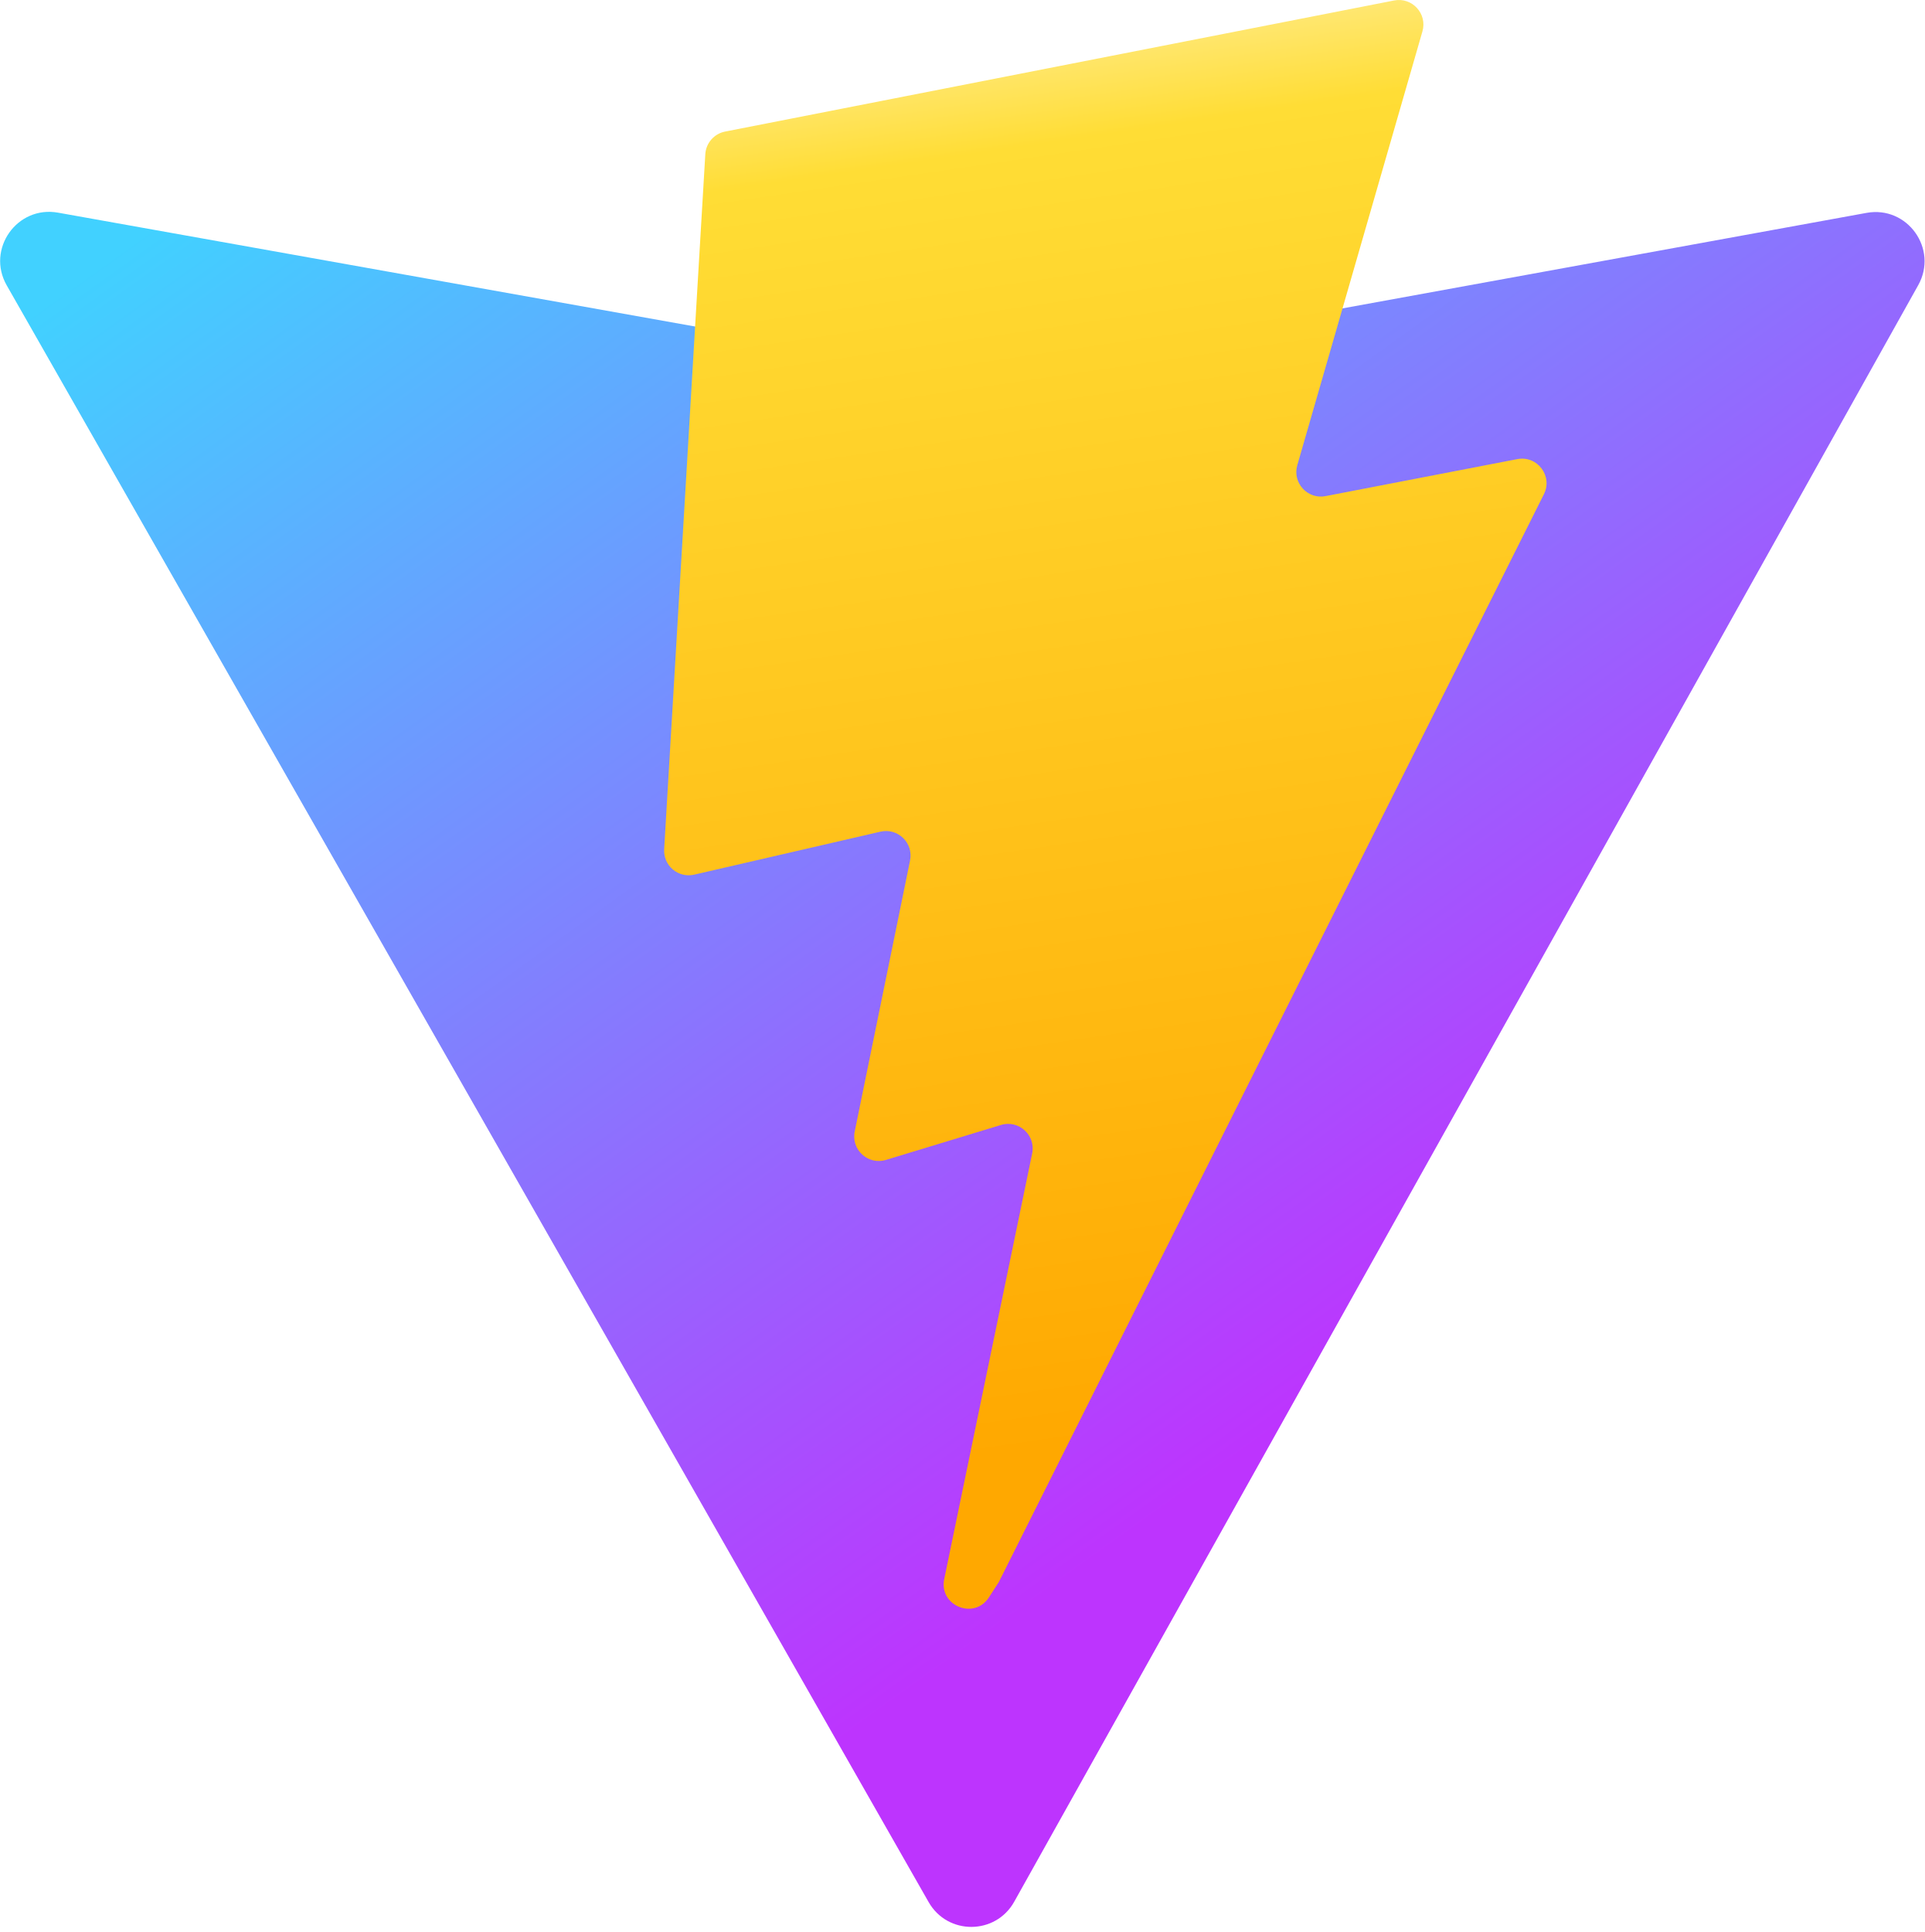
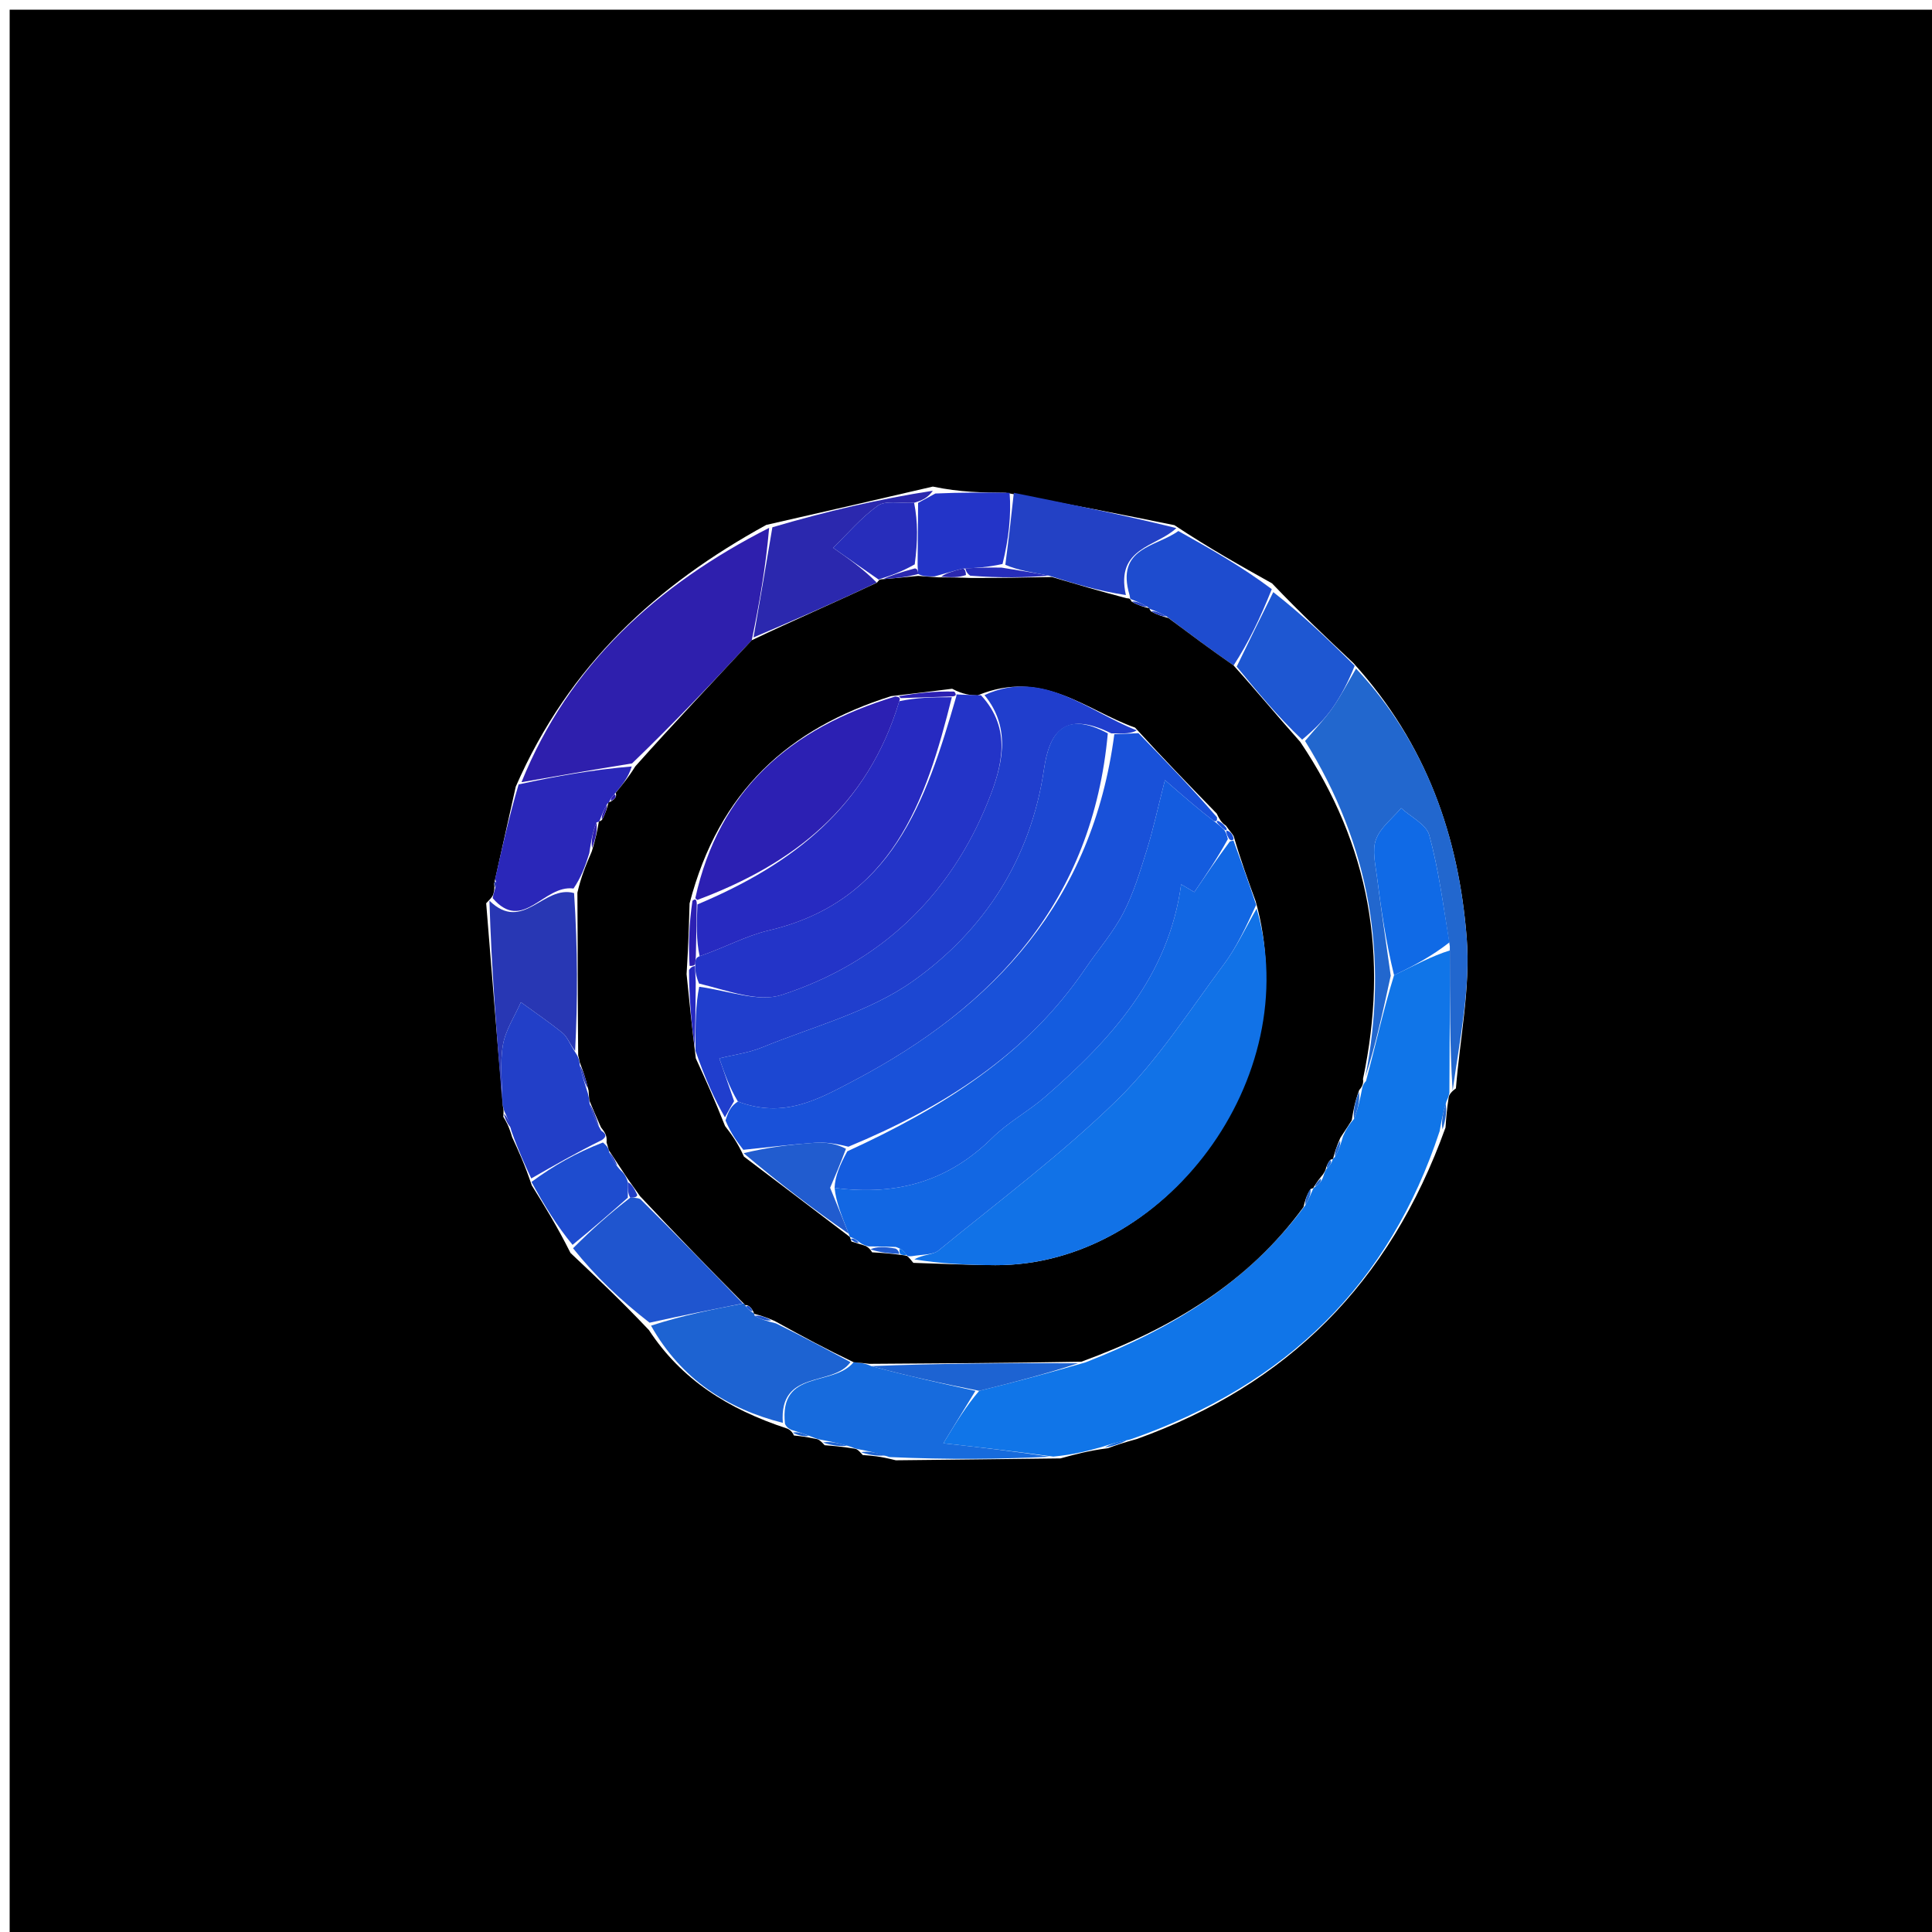
- <svg xmlns="http://www.w3.org/2000/svg" aria-hidden="true" role="img" class="iconify iconify--logos" width="31.88" height="32" preserveAspectRatio="xMidYMid meet" viewBox="0 0 256 257">
-   <defs>
-     <linearGradient id="IconifyId1813088fe1fbc01fb466" x1="-.828%" x2="57.636%" y1="7.652%" y2="78.411%">
-       <stop offset="0%" stop-color="#41D1FF" />
-       <stop offset="100%" stop-color="#BD34FE" />
-     </linearGradient>
-     <linearGradient id="IconifyId1813088fe1fbc01fb467" x1="43.376%" x2="50.316%" y1="2.242%" y2="89.03%">
-       <stop offset="0%" stop-color="#FFEA83" />
-       <stop offset="8.333%" stop-color="#FFDD35" />
-       <stop offset="100%" stop-color="#FFA800" />
-     </linearGradient>
-   </defs>
-   <path fill="url(#IconifyId1813088fe1fbc01fb466)" d="M255.153 37.938L134.897 252.976c-2.483 4.44-8.862 4.466-11.382.048L.875 37.958c-2.746-4.814 1.371-10.646 6.827-9.67l120.385 21.517a6.537 6.537 0 0 0 2.322-.004l117.867-21.483c5.438-.991 9.574 4.796 6.877 9.62Z" />
-   <path fill="url(#IconifyId1813088fe1fbc01fb467)" d="M185.432.063L96.44 17.501a3.268 3.268 0 0 0-2.634 3.014l-5.474 92.456a3.268 3.268 0 0 0 3.997 3.378l24.777-5.718c2.318-.535 4.413 1.507 3.936 3.838l-7.361 36.047c-.495 2.426 1.782 4.5 4.151 3.78l15.304-4.649c2.372-.72 4.652 1.36 4.15 3.788l-11.698 56.621c-.732 3.542 3.979 5.473 5.943 2.437l1.313-2.028l72.516-144.72c1.215-2.423-.88-5.186-3.54-4.672l-25.505 4.922c-2.396.462-4.435-1.77-3.759-4.114l16.646-57.705c.677-2.35-1.37-4.583-3.769-4.113Z" />
+ <svg xmlns="http://www.w3.org/2000/svg" version="1.1" id="Layer_1" x="0px" y="0px" width="100%" viewBox="0 0 200 200" enable-background="new 0 0 200 200" xml:space="preserve">
+   <path fill="#000000" opacity="1" stroke="none" d=" M133,201   C88.667,201 44.833,201 1,201   C1,134.333 1,67.667 1,1   C67.667,1 134.333,1 201,1   C201,67.667 201,134.333 201,201   C178.5,201 156,201 133,201  M96.567,50.371   C91.043,51.654 85.519,52.937 79.323,54.339   C68.05,60.528 58.927,68.763 53.391,81.435   C52.676,84.632 51.961,87.829 51.15,91.496   C51.15,91.496 51.244,91.965 51.092,92.462   C51.062,92.633 51.032,92.804 50.33,93.505   C50.879,100.351 51.429,107.197 52.062,114.54   C52.109,114.701 52.157,114.862 52.101,115.608   C52.387,116.079 52.674,116.55 53.018,117.724   C53.677,119.148 54.336,120.572 55.047,122.707   C56.35,124.804 57.654,126.902 59.058,129.706   C61.666,132.163 64.273,134.62 67.179,137.69   C70.521,142.787 75.323,145.857 81.477,147.881   C81.477,147.881 81.948,148.028 82.186,148.602   C82.778,148.663 83.369,148.723 84.48,148.957   C84.66,148.988 84.84,149.018 85.364,149.609   C86.227,149.676 87.091,149.742 88.452,149.961   C88.623,149.988 88.794,150.016 89.311,150.627   C90.195,150.686 91.079,150.744 92.736,151.168   C98.161,151.11 103.585,151.053 109.776,150.973   C111.203,150.579 112.63,150.184 114.7,149.915   C115.45,149.641 116.2,149.367 117.699,148.962   C133.241,143.354 143.835,132.882 149.638,116.727   C149.704,115.798 149.771,114.869 149.974,113.545   C149.974,113.545 150.041,113.132 150.715,112.672   C151.135,107.464 152.238,102.201 151.83,97.058   C151.005,86.677 147.722,77.042 140.095,68.631   C137.393,66.088 134.691,63.544 131.681,60.39   C128.447,58.583 125.214,56.776 121.575,54.365   C116.034,53.249 110.492,52.133 104.08,51.008   C101.747,50.988 99.413,50.968 96.567,50.371  z" />
+   <path fill="#1075E8" opacity="1" stroke="none" d=" M114.057,149.79   C112.63,150.184 111.203,150.579 109.039,150.787   C104.846,150.214 101.39,149.827 97.656,149.408   C99.016,147.185 99.996,145.584 101.365,143.979   C105.182,143.047 108.61,142.119 112.369,141.033   C121.479,137.473 129.27,132.694 135.139,124.748   C135.543,124.018 135.747,123.49 135.973,122.976   C135.994,122.99 135.955,122.968 136.167,122.842   C136.643,122.507 136.836,122.245 137.012,121.713   C137.067,121.495 137.225,121.075 137.389,120.926   C137.759,120.554 137.896,120.296 137.963,119.984   C137.961,119.966 137.997,119.964 138.2,119.756   C138.601,119.007 138.798,118.466 139.027,117.635   C139.349,116.887 139.642,116.43 140.16,115.838   C140.588,114.75 140.789,113.796 141.012,112.662   C141.034,112.481 141.161,112.14 141.403,111.92   C142.42,108.134 143.194,104.568 144.313,100.953   C146.454,99.93 148.248,98.956 150.085,98.388   C150.098,103.572 150.069,108.352 150.041,113.132   C150.041,113.132 149.974,113.545 149.731,114.027   C149.335,115.373 149.183,116.237 149.031,117.1   C143.835,132.882 133.241,143.354 117.021,149.008   C115.581,149.299 114.819,149.544 114.057,149.79  z" />
+   <path fill="#2E1FAD" opacity="1" stroke="none" d=" M53.983,80.973   C58.927,68.763 68.05,60.528 79.621,54.643   C79.28,58.628 78.64,62.308 77.824,66.276   C73.698,70.715 69.749,74.867 65.43,79.028   C61.367,79.683 57.675,80.328 53.983,80.973  z" />
+   <path fill="#2267CE" opacity="1" stroke="none" d=" M143.968,101.002   C143.194,104.568 142.42,108.134 141.338,111.482   C143.783,98.964 141.808,87.509 135.098,76.705   C136.193,75.405 137.173,74.391 137.967,73.248   C138.859,71.964 139.582,70.563 140.378,69.213   C147.722,77.042 151.005,86.677 151.83,97.058   C152.238,102.201 151.135,107.464 150.378,112.902   C150.069,108.352 150.098,103.572 150.084,97.962   C149.383,93.563 148.914,89.942 147.957,86.455   C147.651,85.338 146.052,84.577 145.045,83.653   C144.144,84.721 142.897,85.662 142.443,86.895   C142.027,88.024 142.382,89.48 142.545,90.773   C142.977,94.188 143.488,97.593 143.968,101.002  z" />
+   <path fill="#176BDD" opacity="1" stroke="none" d=" M100.975,143.983   C99.996,145.584 99.016,147.185 97.656,149.408   C101.39,149.827 104.846,150.214 108.656,150.798   C103.585,151.053 98.161,151.11 92.074,150.835   C90.596,150.349 89.781,150.196 88.965,150.044   C88.794,150.016 88.623,149.988 87.937,149.728   C86.621,149.346 85.821,149.198 85.02,149.049   C84.84,149.018 84.66,148.988 83.99,148.727   C82.983,148.34 82.466,148.184 81.948,148.028   C81.948,148.028 81.477,147.881 81.262,147.401   C80.625,141.696 86.232,143.596 88.367,141.018   C89.13,141.081 89.564,141.132 90.201,141.42   C93.927,142.431 97.451,143.207 100.975,143.983  z" />
+   <path fill="#1D63D2" opacity="1" stroke="none" d=" M88.038,141.005   C86.232,143.596 80.625,141.696 81.039,147.294   C75.323,145.857 70.521,142.787 67.393,137.231   C70.704,136.159 73.801,135.545 76.985,134.931   C77.073,134.93 77.1,135.101 77.228,135.257   C77.54,135.612 77.747,135.784 78.016,135.927   C78.057,135.925 78.063,136.006 78.123,136.209   C78.777,136.585 79.371,136.759 80.323,136.996   C83.133,138.375 85.586,139.69 88.038,141.005  z" />
+   <path fill="#2A27B9" opacity="1" stroke="none" d=" M53.687,81.204   C57.675,80.328 61.367,79.683 65.397,79.343   C65.068,80.457 64.402,81.267 63.604,82.211   C63.304,82.534 63.168,82.744 63.069,83.017   C63.075,83.059 62.991,83.07 62.818,83.278   C62.446,83.986 62.247,84.486 62.053,85.018   C62.057,85.049 61.994,85.05 61.749,85.142   C61.346,86.149 61.187,87.063 61.003,88.334   C60.556,89.772 60.135,90.852 59.371,91.98   C56.26,91.56 54.144,96.623 51.002,92.975   C51.032,92.804 51.062,92.633 51.22,92.101   C51.411,91.49 51.377,91.252 51.245,91.027   C51.961,87.829 52.676,84.632 53.687,81.204  z" />
+   <path fill="#1F55CF" opacity="1" stroke="none" d=" M76.897,134.931   C73.801,135.545 70.704,136.159 67.244,136.925   C64.273,134.62 61.666,132.163 59.321,129.22   C61.387,127.151 63.19,125.567 65.241,123.986   C65.489,123.99 65.983,123.974 66.286,124.13   C70.025,127.834 73.461,131.383 76.897,134.931  z" />
+   <path fill="#2837B4" opacity="1" stroke="none" d=" M50.666,93.24   C54.144,96.623 56.26,91.56 59.428,92.452   C59.813,98.264 59.797,103.652 59.537,108.801   C58.949,108.011 58.717,107.322 58.239,106.935   C56.853,105.808 55.368,104.803 53.922,103.75   C53.276,105.22 52.326,106.638 52.063,108.173   C51.737,110.079 51.981,112.082 51.978,114.043   C51.429,107.197 50.879,100.351 50.666,93.24  z" />
+   <path fill="#1E4CCF" opacity="1" stroke="none" d=" M121.98,54.969   C125.214,56.776 128.447,58.583 131.655,60.989   C130.427,64.061 129.225,66.535 127.7,68.889   C125.236,67.171 123.093,65.573 120.744,63.8   C120.035,63.421 119.534,63.219 119.003,63.025   C118.974,63.034 118.969,62.972 118.763,62.797   C118.06,62.417 117.564,62.212 117.032,62.009   C116.997,62.011 116.994,61.941 116.936,61.616   C115.449,56.658 119.723,56.627 121.98,54.969  z" />
+   <path fill="#2341C5" opacity="1" stroke="none" d=" M121.778,54.667   C119.723,56.627 115.449,56.658 116.551,61.6   C113.78,61.183 111.335,60.458 108.569,59.588   C106.822,59.243 105.397,59.044 104.071,58.469   C104.431,55.735 104.691,53.376 104.951,51.017   C110.492,52.133 116.034,53.249 121.778,54.667  z" />
+   <path fill="#223FC8" opacity="1" stroke="none" d=" M52.02,114.291   C51.981,112.082 51.737,110.079 52.063,108.173   C52.326,106.638 53.276,105.22 53.922,103.75   C55.368,104.803 56.853,105.808 58.239,106.935   C58.717,107.322 58.949,108.011 59.61,109.028   C59.926,109.493 60.01,109.961 60.016,110.28   C60.28,111.394 60.538,112.19 60.868,113.227   C60.97,113.635 60.999,113.8 61.042,114.289   C61.381,115.386 61.707,116.16 62.239,117.049   C62.751,117.377 62.834,117.657 62.316,118.009   C59.625,119.343 57.31,120.669 54.995,121.995   C54.336,120.572 53.677,119.148 52.952,117.105   C52.659,115.998 52.431,115.511 52.204,115.024   C52.157,114.862 52.109,114.701 52.02,114.291  z" />
+   <path fill="#1E57D2" opacity="1" stroke="none" d=" M128.022,69.008   C129.225,66.535 130.427,64.061 131.81,61.294   C134.691,63.544 137.393,66.088 140.236,68.922   C139.582,70.563 138.859,71.964 137.967,73.248   C137.173,74.391 136.193,75.405 134.798,76.57   C132.207,74.112 130.114,71.56 128.022,69.008  z" />
+   <path fill="#2B28AE" opacity="1" stroke="none" d=" M78.001,65.988   C78.64,62.308 79.28,58.628 79.957,54.584   C85.519,52.937 91.043,51.654 96.569,50.799   C96.061,51.503 95.551,51.78 94.629,52.046   C93.083,52.112 91.666,51.788 90.874,52.349   C89.161,53.563 87.769,55.23 86.245,56.711   C87.817,57.812 89.389,58.913 90.754,60.312   C86.365,62.402 82.183,64.195 78.001,65.988  z" />
+   <path fill="#2334C8" opacity="1" stroke="none" d=" M95.041,52.057   C95.551,51.78 96.061,51.503 96.825,51.088   C99.413,50.968 101.747,50.988 104.516,51.012   C104.691,53.376 104.431,55.735 103.782,58.383   C102.241,58.727 101.088,58.782 99.639,58.87   C98.589,59.138 97.838,59.372 96.748,59.666   C95.955,59.689 95.5,59.653 95.046,59.418   C95.047,59.22 94.986,58.829 94.991,58.405   C95.011,56.007 95.026,54.032 95.041,52.057  z" />
+   <path fill="#1E4CCF" opacity="1" stroke="none" d=" M55.021,122.351   C57.31,120.669 59.625,119.343 62.413,118.271   C62.932,118.705 62.978,118.886 63.081,119.325   C63.399,120.041 63.66,120.498 64.168,121.069   C64.614,121.481 64.812,121.779 65.002,122.394   C64.993,123.135 64.993,123.559 64.993,123.983   C63.19,125.567 61.387,127.151 59.271,128.867   C57.654,126.902 56.35,124.804 55.021,122.351  z" />
+   <path fill="#1D63D2" opacity="1" stroke="none" d=" M89.138,150.335   C89.781,150.196 90.596,150.349 91.687,150.652   C91.079,150.744 90.195,150.686 89.138,150.335  z" />
+   <path fill="#1D63D2" opacity="1" stroke="none" d=" M85.192,149.329   C85.821,149.198 86.621,149.346 87.688,149.651   C87.091,149.742 86.227,149.676 85.192,149.329  z" />
+   <path fill="#176BDD" opacity="1" stroke="none" d=" M114.378,149.853   C114.819,149.544 115.581,149.299 116.646,149.074   C116.2,149.367 115.45,149.641 114.378,149.853  z" />
+   <path fill="#2267CE" opacity="1" stroke="none" d=" M149.334,116.913   C149.183,116.237 149.335,115.373 149.662,114.225   C149.771,114.869 149.704,115.798 149.334,116.913  z" />
+   <path fill="#2837B4" opacity="1" stroke="none" d=" M52.152,115.316   C52.431,115.511 52.659,115.998 52.923,116.753   C52.674,116.55 52.387,116.079 52.152,115.316  z" />
+   <path fill="#1D63D2" opacity="1" stroke="none" d=" M82.067,148.315   C82.466,148.184 82.983,148.34 83.73,148.64   C83.369,148.723 82.778,148.663 82.067,148.315  z" />
+   <path fill="#2837B4" opacity="1" stroke="none" d=" M51.198,91.261   C51.377,91.252 51.411,91.49 51.296,91.852   C51.244,91.965 51.15,91.496 51.198,91.261  z" />
+   <path fill="#000000" opacity="1" stroke="none" d=" M63.023,119.066   C62.978,118.886 62.932,118.705 62.79,118.264   C62.834,117.657 62.751,117.377 62.22,116.718   C61.673,115.504 61.351,114.735 61.029,113.966   C60.999,113.8 60.97,113.635 60.928,112.893   C60.614,111.531 60.312,110.746 60.01,109.961   C60.01,109.961 59.926,109.493 59.853,109.267   C59.797,103.652 59.813,98.264 59.772,92.403   C60.135,90.852 60.556,89.772 61.262,88.139   C61.695,86.74 61.845,85.895 61.994,85.05   C61.994,85.05 62.057,85.049 62.31,84.884   C62.705,84.169 62.848,83.62 62.991,83.07   C62.991,83.07 63.075,83.059 63.271,82.944   C63.758,82.65 63.848,82.399 63.736,82.077   C64.402,81.267 65.068,80.457 65.767,79.333   C69.749,74.867 73.698,70.715 77.824,66.276   C82.183,64.195 86.365,62.402 90.784,60.316   C91.022,60.023 91.024,59.962 91.428,59.953   C92.904,59.834 93.975,59.725 95.046,59.616   C95.5,59.653 95.955,59.689 97.103,59.763   C98.534,59.787 99.272,59.774 100.452,59.828   C103.56,59.841 106.225,59.787 108.89,59.733   C111.335,60.458 113.78,61.183 116.61,61.925   C116.994,61.941 116.997,62.011 117.147,62.279   C117.855,62.688 118.412,62.83 118.969,62.972   C118.969,62.972 118.974,63.034 119.138,63.282   C119.852,63.679 120.402,63.827 120.951,63.975   C123.093,65.573 125.236,67.171 127.7,68.889   C130.114,71.56 132.207,74.112 134.6,76.799   C141.808,87.509 143.783,98.964 141.096,111.702   C141.161,112.14 141.034,112.481 140.704,112.844   C140.228,114.128 140.081,115.05 139.934,115.972   C139.642,116.43 139.349,116.887 138.755,117.782   C138.301,118.8 138.149,119.382 137.997,119.964   C137.997,119.964 137.961,119.966 137.719,120.061   C137.393,120.463 137.309,120.769 137.225,121.075   C137.225,121.075 137.067,121.495 136.768,121.799   C136.298,122.391 136.127,122.68 135.955,122.968   C135.955,122.968 135.994,122.99 135.679,123.082   C135.222,123.767 135.081,124.359 134.939,124.951   C129.27,132.694 121.479,137.473 111.942,140.966   C104.122,141.099 97.06,141.141 89.999,141.184   C89.564,141.132 89.13,141.081 88.367,141.018   C85.586,139.69 83.133,138.375 80.188,136.745   C79.151,136.29 78.607,136.148 78.063,136.006   C78.063,136.006 78.057,135.925 77.952,135.716   C77.678,135.224 77.429,135.089 77.1,135.101   C77.1,135.101 77.073,134.93 76.985,134.931   C73.461,131.383 70.025,127.834 66.263,123.836   C65.628,122.95 65.319,122.513 65.01,122.076   C64.812,121.779 64.614,121.481 64.156,120.786   C63.604,119.947 63.314,119.507 63.023,119.066  M126.913,85.477   C126.639,85.289 126.365,85.101 125.957,84.22   C123.255,81.445 120.553,78.67 117.501,75.322   C112.446,73.546 107.948,69.192 101.188,71.99   C100.464,71.955 99.74,71.92 98.564,71.301   C96.711,71.535 94.858,71.768 92.254,72.064   C81.726,75.385 74.423,81.832 71.384,93.523   C71.323,95.678 71.261,97.833 71.076,100.847   C71.342,103.503 71.608,106.159 72.03,109.557   C72.999,111.68 73.969,113.803 75.057,116.564   C75.687,117.385 76.318,118.206 77.013,119.729   C80.66,122.491 84.308,125.253 87.963,128.039   C87.963,128.039 87.988,128.042 88.144,128.527   C88.446,128.613 88.749,128.699 89.48,128.936   C89.48,128.936 89.926,129.026 90.285,129.64   C91.218,129.695 92.151,129.751 93.499,129.937   C93.499,129.937 93.932,129.98 93.942,130.064   C93.942,130.064 94.026,130.064 94.546,130.73   C97.374,130.813 100.201,130.957 103.028,130.969   C120.571,131.045 135.167,111.619 129.983,93.291   C129.219,91.199 128.454,89.107 127.708,86.556   C127.554,86.272 127.324,86.079 126.913,85.477  z" />
+   <path fill="#106AE6" opacity="1" stroke="none" d=" M144.313,100.953   C143.488,97.593 142.977,94.188 142.545,90.773   C142.382,89.48 142.027,88.024 142.443,86.895   C142.897,85.662 144.144,84.721 145.045,83.653   C146.052,84.577 147.651,85.338 147.957,86.455   C148.914,89.942 149.383,93.563 150.042,97.557   C148.248,98.956 146.454,99.93 144.313,100.953  z" />
+   <path fill="#1D63D2" opacity="1" stroke="none" d=" M90.201,141.42   C97.06,141.141 104.122,141.099 111.611,141.124   C108.61,142.119 105.182,143.047 101.365,143.979   C97.451,143.207 93.927,142.431 90.201,141.42  z" />
+   <path fill="#2267CE" opacity="1" stroke="none" d=" M140.16,115.838   C140.081,115.05 140.228,114.128 140.682,113.024   C140.789,113.796 140.588,114.75 140.16,115.838  z" />
+   <path fill="#2267CE" opacity="1" stroke="none" d=" M135.139,124.748   C135.081,124.359 135.222,123.767 135.657,123.068   C135.747,123.49 135.543,124.018 135.139,124.748  z" />
+   <path fill="#2267CE" opacity="1" stroke="none" d=" M138.2,119.756   C138.149,119.382 138.301,118.8 138.725,118.072   C138.798,118.466 138.601,119.007 138.2,119.756  z" />
+   <path fill="#2267CE" opacity="1" stroke="none" d=" M136.167,122.842   C136.127,122.68 136.298,122.391 136.713,122.016   C136.836,122.245 136.643,122.507 136.167,122.842  z" />
+   <path fill="#2267CE" opacity="1" stroke="none" d=" M137.389,120.926   C137.309,120.769 137.393,120.463 137.721,120.079   C137.896,120.296 137.759,120.554 137.389,120.926  z" />
+   <path fill="#1F55CF" opacity="1" stroke="none" d=" M78.123,136.209   C78.607,136.148 79.151,136.29 79.83,136.682   C79.371,136.759 78.777,136.585 78.123,136.209  z" />
+   <path fill="#1F55CF" opacity="1" stroke="none" d=" M77.228,135.257   C77.429,135.089 77.678,135.224 77.911,135.718   C77.747,135.784 77.54,135.612 77.228,135.257  z" />
+   <path fill="#2E1FAD" opacity="1" stroke="none" d=" M61.749,85.142   C61.845,85.895 61.695,86.74 61.287,87.781   C61.187,87.063 61.346,86.149 61.749,85.142  z" />
+   <path fill="#2E1FAD" opacity="1" stroke="none" d=" M62.818,83.278   C62.848,83.62 62.705,84.169 62.305,84.853   C62.247,84.486 62.446,83.986 62.818,83.278  z" />
+   <path fill="#2E1FAD" opacity="1" stroke="none" d=" M63.604,82.211   C63.848,82.399 63.758,82.65 63.266,82.902   C63.168,82.744 63.304,82.534 63.604,82.211  z" />
+   <path fill="#223FC8" opacity="1" stroke="none" d=" M65.002,122.394   C65.319,122.513 65.628,122.95 65.96,123.681   C65.983,123.974 65.489,123.99 65.241,123.986   C64.993,123.559 64.993,123.135 65.002,122.394  z" />
+   <path fill="#2341C5" opacity="1" stroke="none" d=" M118.763,62.797   C118.412,62.83 117.855,62.688 117.182,62.277   C117.564,62.212 118.06,62.417 118.763,62.797  z" />
+   <path fill="#2341C5" opacity="1" stroke="none" d=" M120.744,63.8   C120.402,63.827 119.852,63.679 119.168,63.273   C119.534,63.219 120.035,63.421 120.744,63.8  z" />
+   <path fill="#272DBB" opacity="1" stroke="none" d=" M108.569,59.588   C106.225,59.787 103.56,59.841 100.439,59.597   C99.983,59.298 99.936,58.837 99.936,58.837   C101.088,58.782 102.241,58.727 103.682,58.759   C105.397,59.044 106.822,59.243 108.569,59.588  z" />
+   <path fill="#2837B4" opacity="1" stroke="none" d=" M60.016,110.28   C60.312,110.746 60.614,111.531 60.855,112.651   C60.538,112.19 60.28,111.394 60.016,110.28  z" />
+   <path fill="#2837B4" opacity="1" stroke="none" d=" M61.042,114.289   C61.351,114.735 61.673,115.504 62.014,116.603   C61.707,116.16 61.381,115.386 61.042,114.289  z" />
+   <path fill="#272DBB" opacity="1" stroke="none" d=" M94.629,52.046   C95.026,54.032 95.011,56.007 94.693,58.423   C93.268,59.23 92.146,59.596 91.024,59.962   C91.024,59.962 91.022,60.023 90.991,60.019   C89.389,58.913 87.817,57.812 86.245,56.711   C87.769,55.23 89.161,53.563 90.874,52.349   C91.666,51.788 93.083,52.112 94.629,52.046  z" />
+   <path fill="#2B28AE" opacity="1" stroke="none" d=" M91.428,59.953   C92.146,59.596 93.268,59.23 94.688,58.847   C94.986,58.829 95.047,59.22 95.046,59.418   C93.975,59.725 92.904,59.834 91.428,59.953  z" />
+   <path fill="#2B28AE" opacity="1" stroke="none" d=" M99.639,58.87   C99.936,58.837 99.983,59.298 99.996,59.529   C99.272,59.774 98.534,59.787 97.441,59.703   C97.838,59.372 98.589,59.138 99.639,58.87  z" />
+   <path fill="#223FC8" opacity="1" stroke="none" d=" M63.081,119.325   C63.314,119.507 63.604,119.947 63.907,120.671   C63.66,120.498 63.399,120.041 63.081,119.325  z" />
+   <path fill="#1951D9" opacity="1" stroke="none" d=" M76.948,119.027   C76.318,118.206 75.687,117.385 75.103,115.989   C75.431,114.94 75.712,114.465 76.387,114.032   C81.157,115.834 84.695,113.813 88.448,111.836   C103.085,104.126 113.115,93.115 115.354,76.004   C116.426,75.966 117.138,75.931 117.851,75.895   C120.553,78.67 123.255,81.445 125.985,84.608   C126.012,84.996 125.941,85.084 125.632,84.973   C124.108,83.807 122.894,82.753 120.593,80.757   C119.846,83.675 119.383,85.855 118.721,87.973   C118.028,90.194 117.351,92.463 116.285,94.512   C115.224,96.551 113.666,98.328 112.367,100.247   C106.307,109.199 97.577,114.662 87.827,118.708   C86.575,118.388 85.45,118.22 84.342,118.3   C81.872,118.477 79.412,118.777 76.948,119.027  z" />
+   <path fill="#1172E7" opacity="1" stroke="none" d=" M130.086,94.06   C135.167,111.619 120.571,131.045 103.028,130.969   C100.201,130.957 97.374,130.813 94.655,130.372   C95.571,129.84 96.584,129.918 97.153,129.453   C103.4,124.339 109.911,119.482 115.663,113.852   C119.881,109.724 123.142,104.599 126.698,99.821   C128.02,98.044 128.967,95.989 130.086,94.06  z" />
+   <path fill="#1267E3" opacity="1" stroke="none" d=" M130.035,93.675   C128.967,95.989 128.02,98.044 126.698,99.821   C123.142,104.599 119.881,109.724 115.663,113.852   C109.911,119.482 103.4,124.339 97.153,129.453   C96.584,129.918 95.571,129.84 94.395,130.039   C94.026,130.064 93.942,130.064 93.812,129.87   C93.517,129.474 93.333,129.291 92.731,129.085   C91.53,129.038 90.728,129.032 89.926,129.026   C89.926,129.026 89.48,128.936 89.115,128.7   C88.53,128.263 88.276,128.122 87.988,128.042   C87.988,128.042 87.963,128.039 87.865,127.735   C87.155,125.941 86.545,124.45 86.396,122.971   C92.993,123.836 98.26,122.192 102.723,117.786   C104.366,116.165 106.481,115.033 108.233,113.508   C115.05,107.577 120.981,101.046 122.274,91.546   C122.727,91.814 123.181,92.083 123.634,92.351   C124.82,90.608 126.007,88.866 127.318,87.101   C127.444,87.08 127.69,87.014 127.69,87.014   C128.454,89.107 129.219,91.199 130.035,93.675  z" />
+   <path fill="#203ECD" opacity="1" stroke="none" d=" M117.676,75.608   C117.138,75.931 116.426,75.966 115.038,75.917   C110.069,73.443 108.609,75.974 108.074,79.622   C106.714,88.895 101.898,96.307 94.551,101.535   C89.999,104.773 84.184,106.254 78.894,108.423   C77.496,108.996 75.945,109.194 74.464,109.563   C74.974,111.039 75.484,112.515 75.994,113.991   C75.712,114.465 75.431,114.94 75.044,115.67   C73.969,113.803 72.999,111.68 71.993,108.77   C71.984,105.991 72.012,103.999 72.38,102.149   C75.469,102.578 78.513,103.774 80.915,102.994   C91.088,99.688 98.351,92.806 102.324,82.86   C103.707,79.397 104.8,75.477 101.913,71.955   C107.948,69.192 112.446,73.546 117.676,75.608  z" />
+   <path fill="#2334C8" opacity="1" stroke="none" d=" M101.551,71.972   C104.8,75.477 103.707,79.397 102.324,82.86   C98.351,92.806 91.088,99.688 80.915,102.994   C78.513,103.774 75.469,102.578 72.363,101.815   C71.986,100.892 71.966,100.446 71.97,99.746   C72.007,99.323 72.02,99.154 72.426,98.983   C75.062,98.078 77.233,96.868 79.559,96.323   C92.348,93.326 95.848,82.965 98.977,72.149   C99.01,72.065 99.016,71.884 99.016,71.884   C99.74,71.92 100.464,71.955 101.551,71.972  z" />
+   <path fill="#2C20B3" opacity="1" stroke="none" d=" M71.976,92.986   C74.423,81.832 81.726,75.385 92.686,72.1   C93.118,72.135 93.233,72.269 93.094,72.587   C89.813,83.505 82.107,89.456 72.186,93.162   C72.116,93.103 71.976,92.986 71.976,92.986  z" />
+   <path fill="#215CCF" opacity="1" stroke="none" d=" M85.934,122.959   C86.545,124.45 87.155,125.941 87.861,127.723   C84.308,125.253 80.66,122.491 76.981,119.378   C79.412,118.777 81.872,118.477 84.342,118.3   C85.45,118.22 86.575,118.388 87.574,118.921   C86.948,120.585 86.441,121.772 85.934,122.959  z" />
+   <path fill="#272AC1" opacity="1" stroke="none" d=" M71.947,99.999   C71.966,100.446 71.986,100.892 72.023,101.673   C72.012,103.999 71.984,105.991 71.915,108.399   C71.608,106.159 71.342,103.503 71.325,100.422   C71.573,99.997 71.947,99.999 71.947,99.999  z" />
+   <path fill="#2C20B3" opacity="1" stroke="none" d=" M71.97,99.746   C71.947,99.999 71.573,99.997 71.386,99.992   C71.261,97.833 71.323,95.678 71.68,93.255   C71.976,92.986 72.116,93.103 72.129,93.566   C72.106,95.681 72.07,97.333 72.034,98.985   C72.02,99.154 72.007,99.323 71.97,99.746  z" />
+   <path fill="#2C20B3" opacity="1" stroke="none" d=" M93.061,72.068   C94.858,71.768 96.711,71.535 98.79,71.593   C99.016,71.884 99.01,72.065 98.568,72.092   C96.496,72.169 94.864,72.219 93.233,72.269   C93.233,72.269 93.118,72.135 93.061,72.068  z" />
+   <path fill="#215CCF" opacity="1" stroke="none" d=" M90.105,129.333   C90.728,129.032 91.53,129.038 92.717,129.254   C93.103,129.464 93.085,129.807 93.085,129.807   C92.151,129.751 91.218,129.695 90.105,129.333  z" />
+   <path fill="#215CCF" opacity="1" stroke="none" d=" M88.066,128.285   C88.276,128.122 88.53,128.263 88.901,128.624   C88.749,128.699 88.446,128.613 88.066,128.285  z" />
+   <path fill="#1172E7" opacity="1" stroke="none" d=" M93.292,129.872   C93.085,129.807 93.103,129.464 93.116,129.295   C93.333,129.291 93.517,129.474 93.807,129.829   C93.932,129.98 93.499,129.937 93.292,129.872  z" />
+   <path fill="#1951D9" opacity="1" stroke="none" d=" M127.699,86.785   C127.69,87.014 127.444,87.08 127.233,86.837   C126.986,86.414 126.949,86.233 126.939,86.035   C126.966,86.018 127.017,85.978 127.017,85.978   C127.324,86.079 127.554,86.272 127.699,86.785  z" />
+   <path fill="#1951D9" opacity="1" stroke="none" d=" M126.051,84.954   C126.365,85.101 126.639,85.289 126.965,85.727   C127.017,85.978 126.966,86.018 126.762,85.889   C126.332,85.554 126.127,85.328 125.941,85.084   C125.941,85.084 126.012,84.996 126.051,84.954  z" />
+   <path fill="#1C47D2" opacity="1" stroke="none" d=" M76.387,114.032   C75.484,112.515 74.974,111.039 74.464,109.563   C75.945,109.194 77.496,108.996 78.894,108.423   C84.184,106.254 89.999,104.773 94.551,101.535   C101.898,96.307 106.714,88.895 108.074,79.622   C108.609,75.974 110.069,73.443 114.679,75.92   C113.115,93.115 103.085,104.126 88.448,111.836   C84.695,113.813 81.157,115.834 76.387,114.032  z" />
+   <path fill="#145CDF" opacity="1" stroke="none" d=" M125.632,84.973   C126.127,85.328 126.332,85.554 126.735,85.907   C126.949,86.233 126.986,86.414 127.108,86.859   C126.007,88.866 124.82,90.608 123.634,92.351   C123.181,92.083 122.727,91.814 122.274,91.546   C120.981,101.046 115.05,107.577 108.233,113.508   C106.481,115.033 104.366,116.165 102.723,117.786   C98.26,122.192 92.993,123.836 86.396,122.971   C86.441,121.772 86.948,120.585 87.708,119.186   C97.577,114.662 106.307,109.199 112.367,100.247   C113.666,98.328 115.224,96.551 116.285,94.512   C117.351,92.463 118.028,90.194 118.721,87.973   C119.383,85.855 119.846,83.675 120.593,80.757   C122.894,82.753 124.108,83.807 125.632,84.973  z" />
+   <path fill="#272AC1" opacity="1" stroke="none" d=" M93.094,72.587   C94.864,72.219 96.496,72.169 98.536,72.176   C95.848,82.965 92.348,93.326 79.559,96.323   C77.233,96.868 75.062,98.078 72.426,98.983   C72.07,97.333 72.106,95.681 72.199,93.625   C82.107,89.456 89.813,83.505 93.094,72.587  z" />
</svg>
